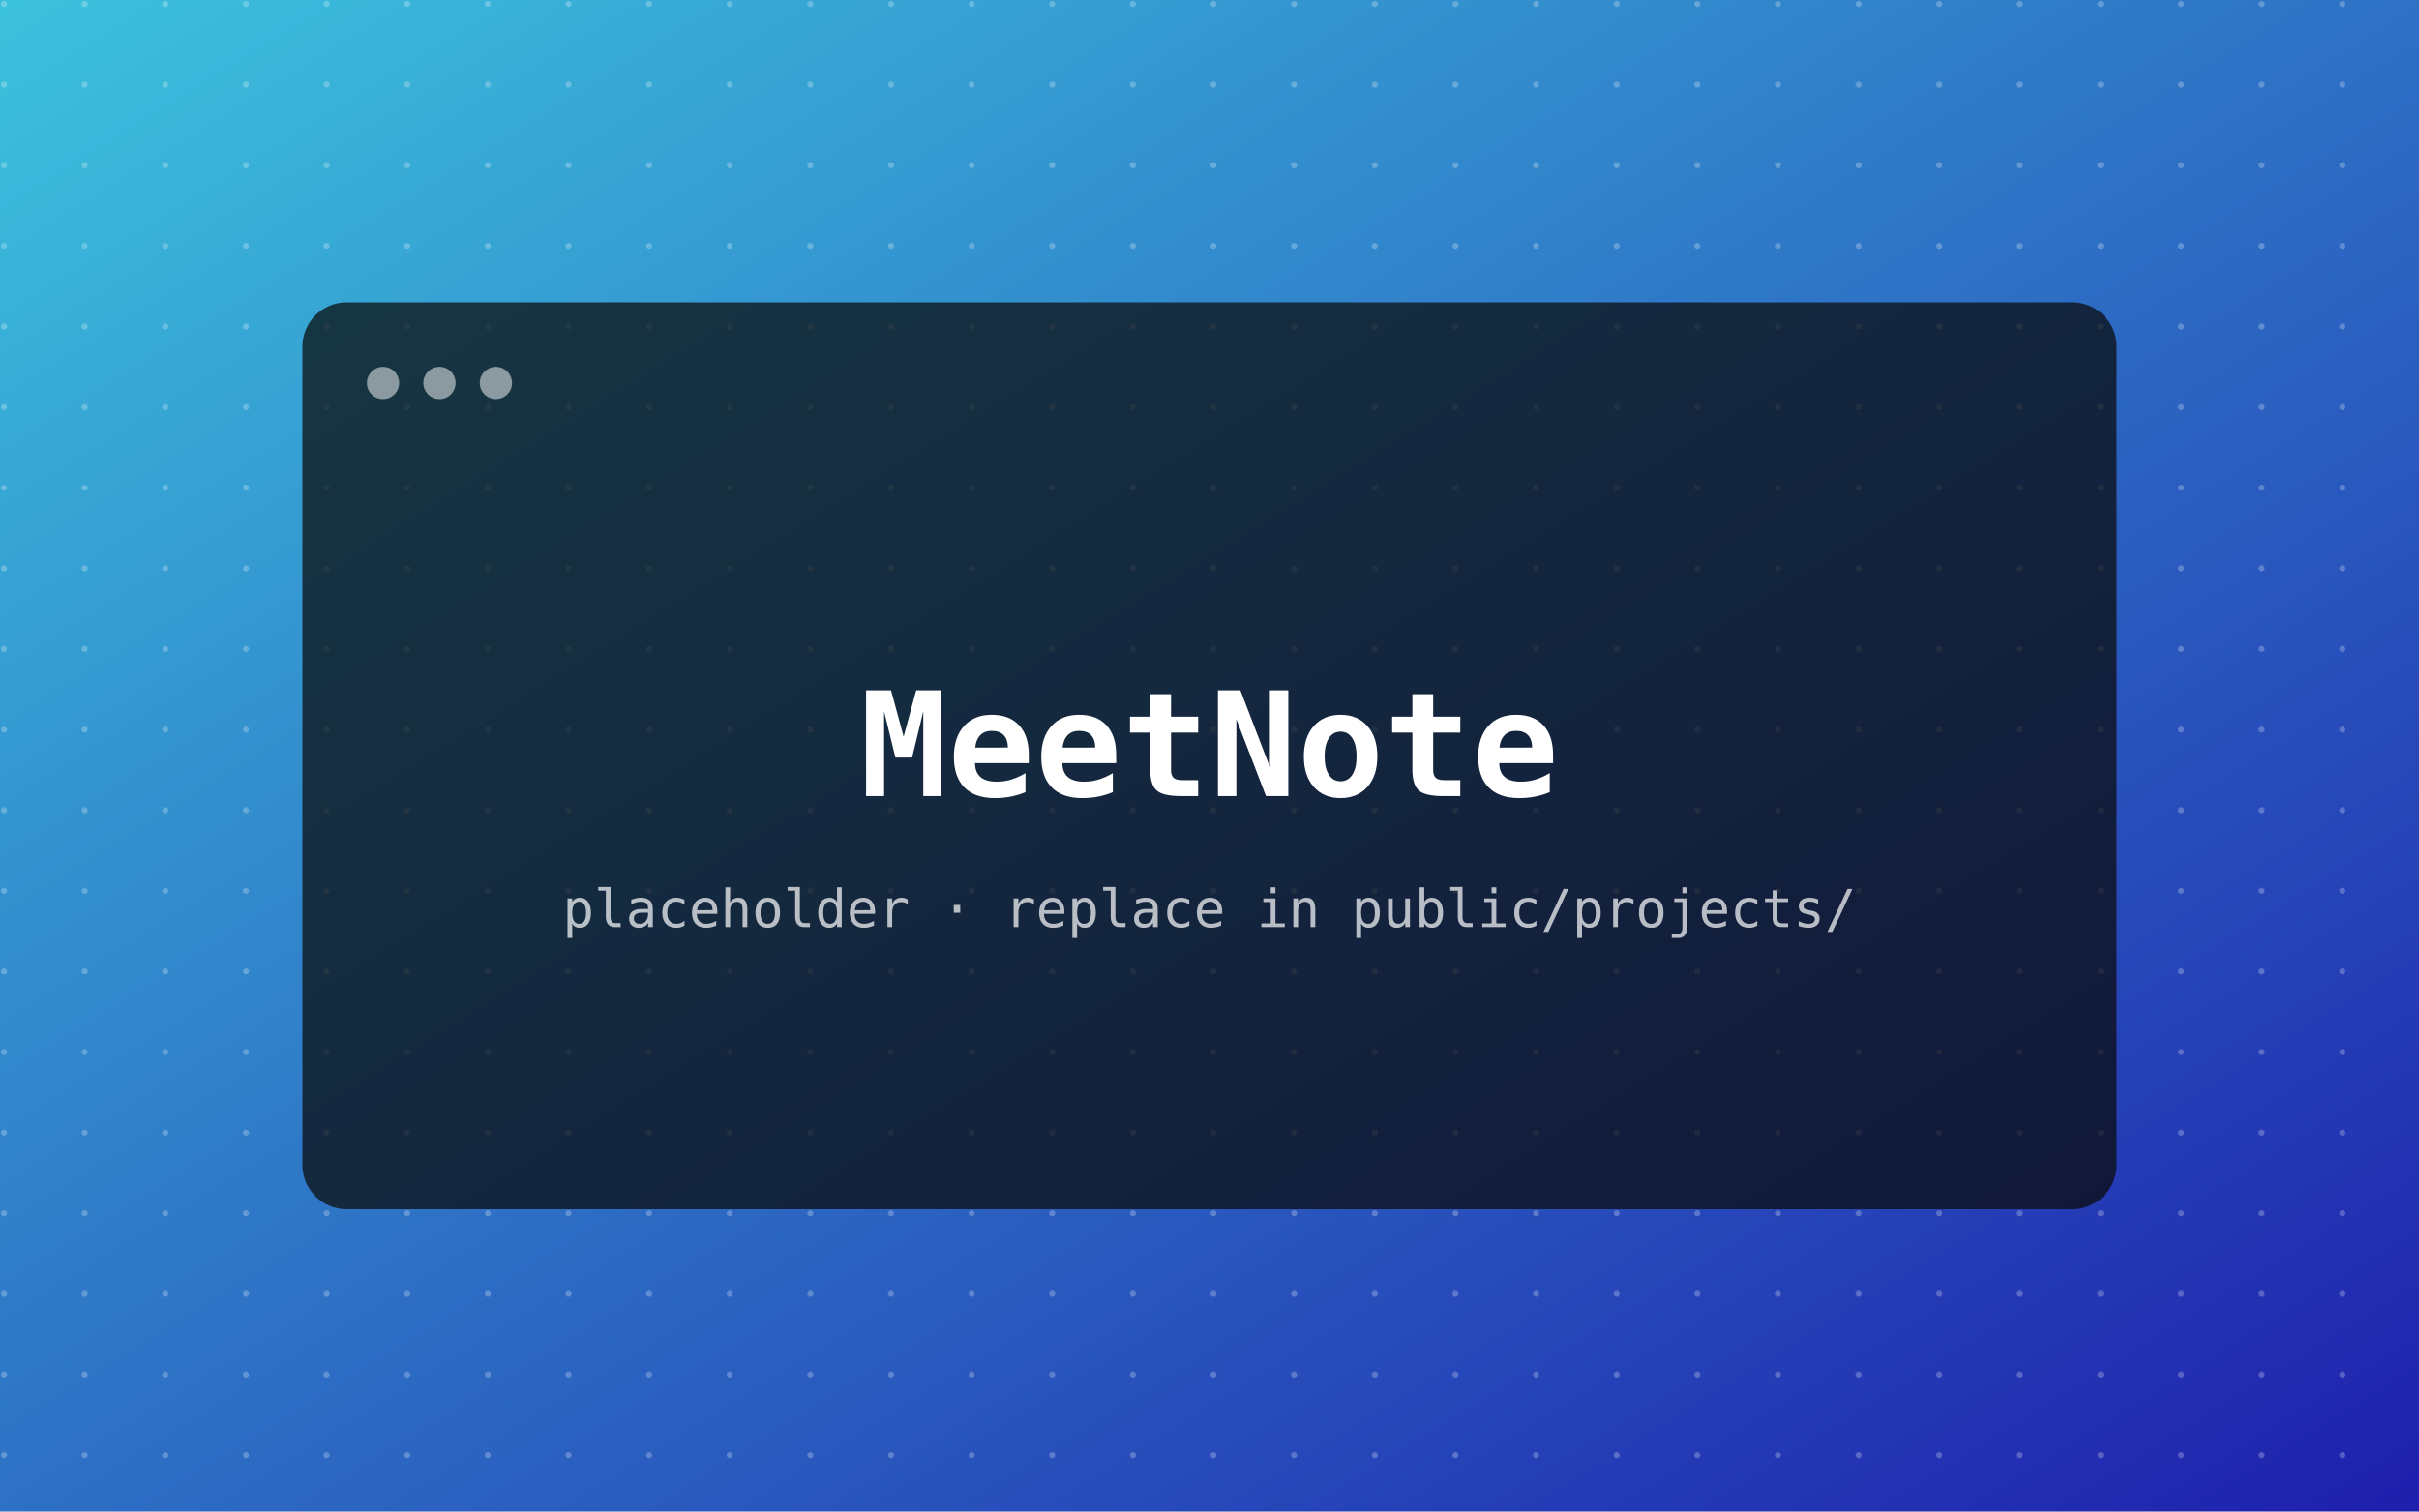
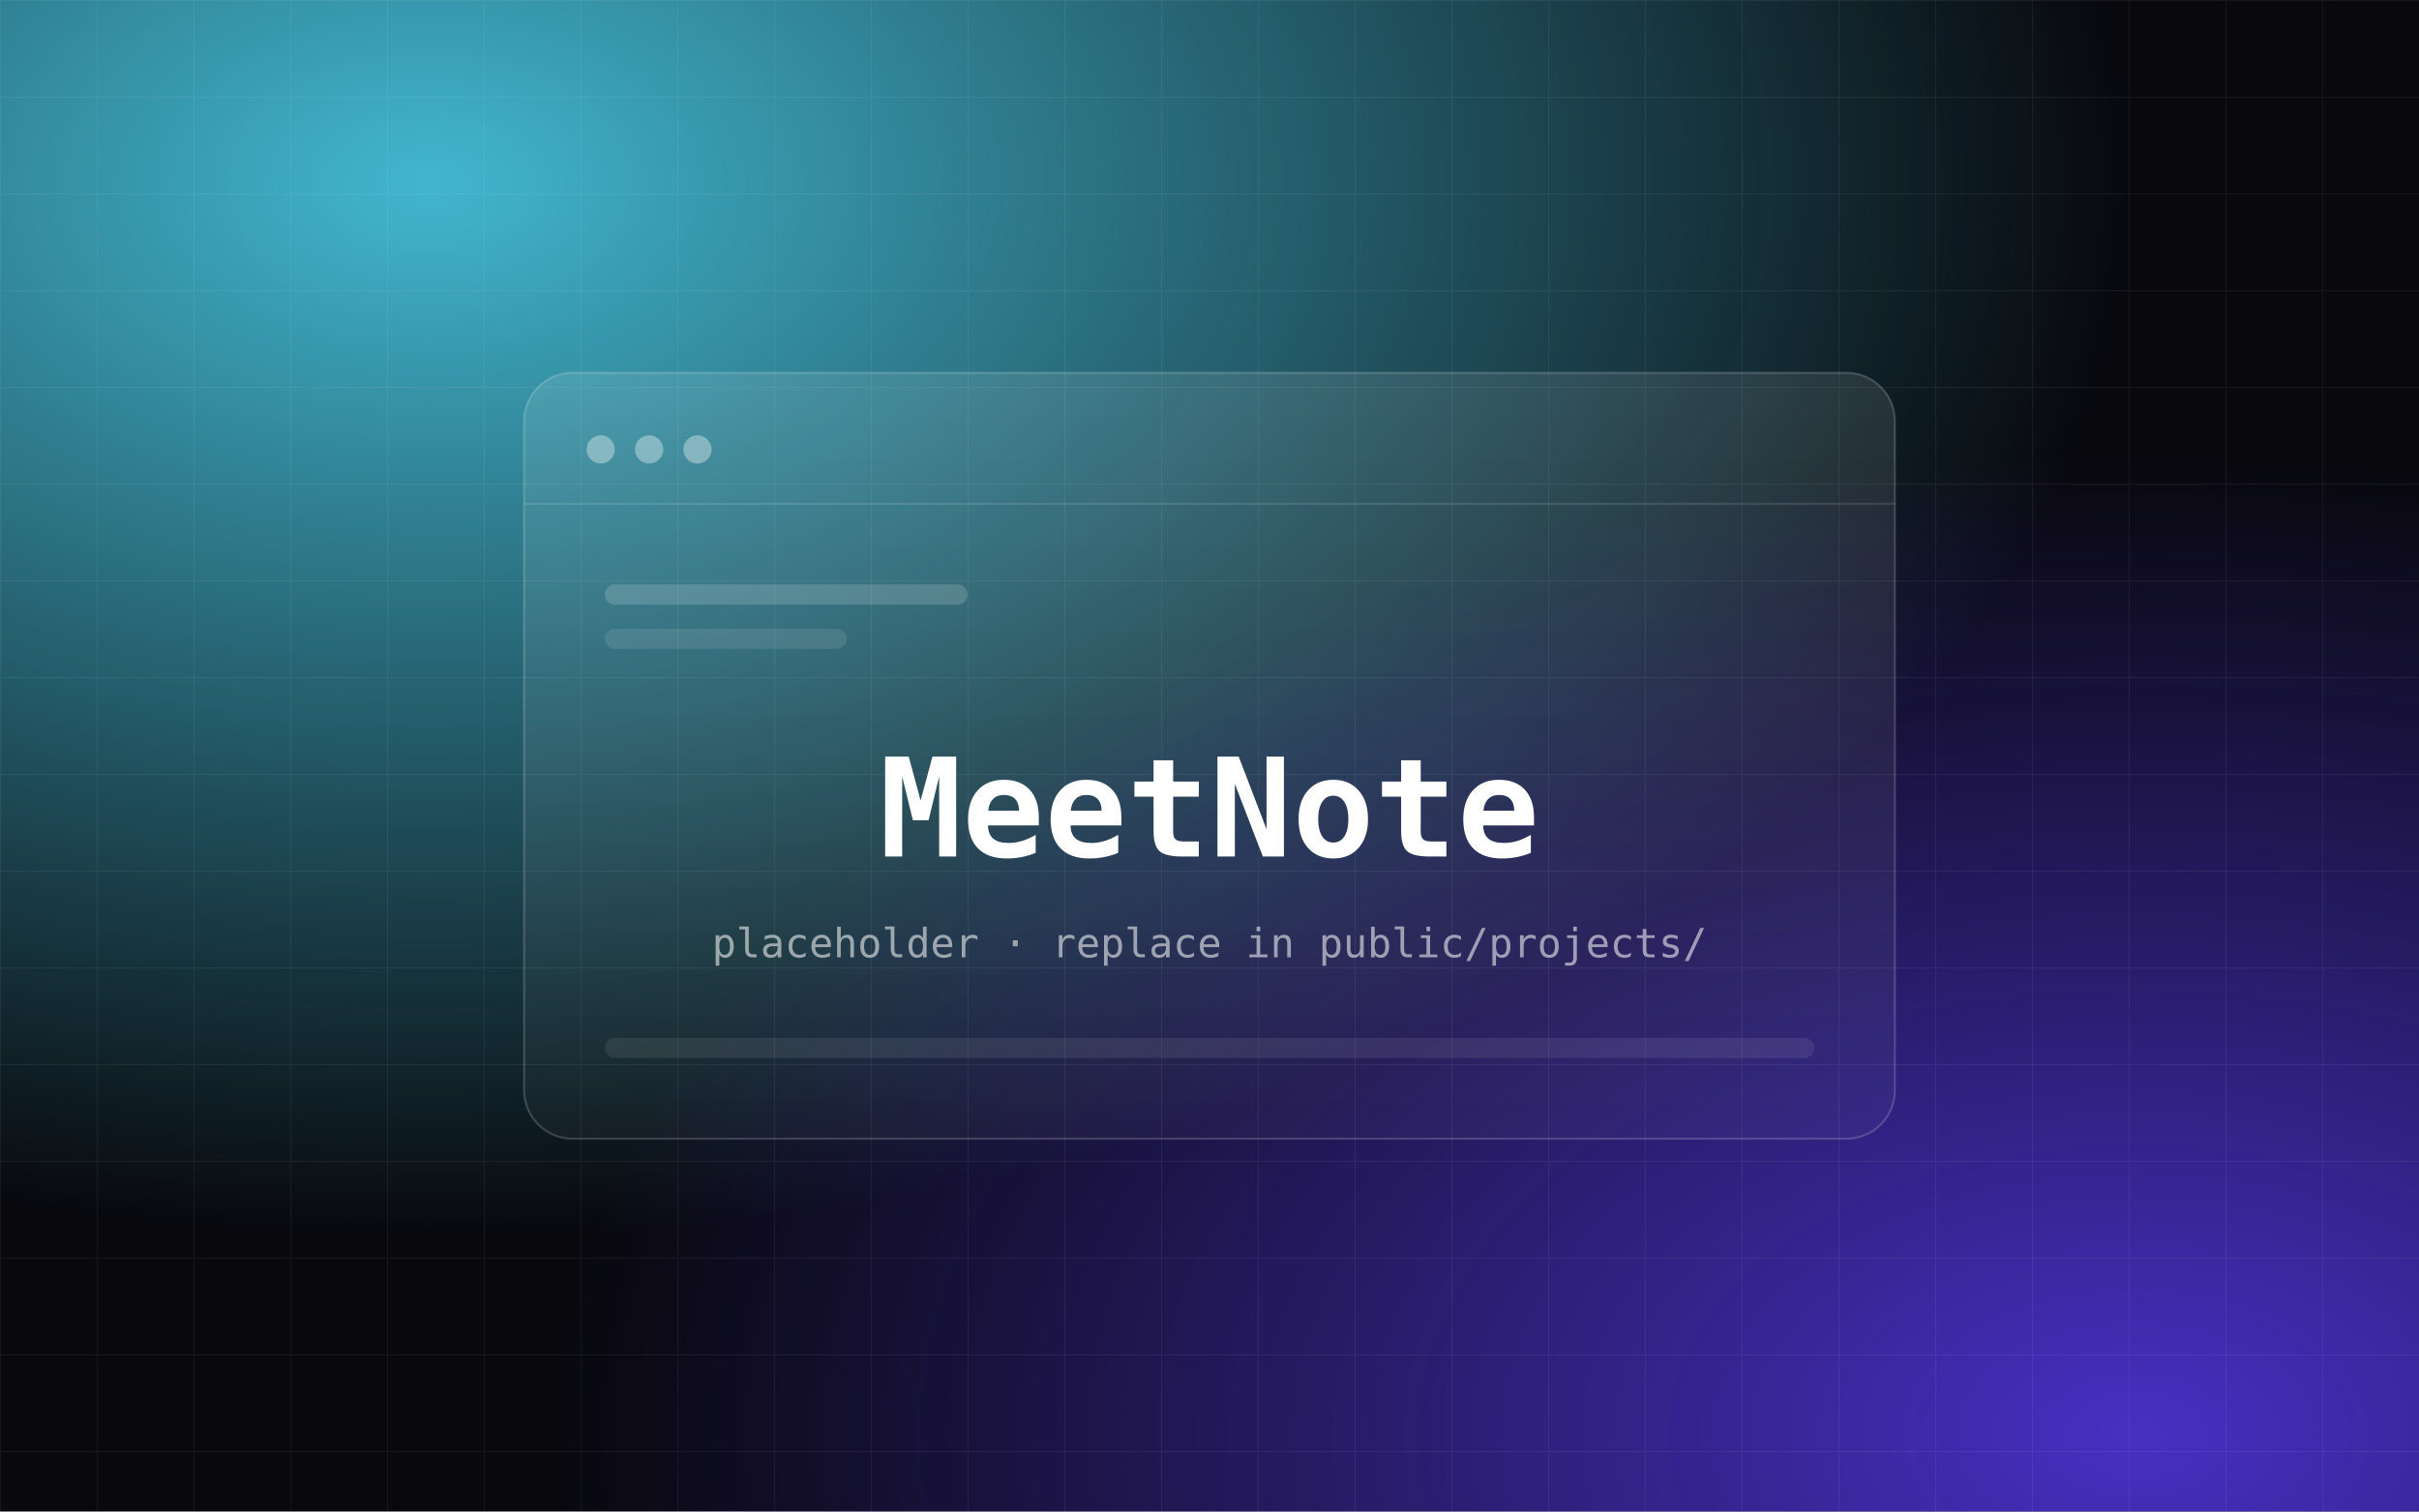
<svg xmlns="http://www.w3.org/2000/svg" viewBox="0 0 1200 750" width="1200" height="750" role="img" aria-label="MeetNote placeholder">
  <defs>
-     <linearGradient id="g" x1="0" y1="0" x2="1" y2="1">
-       <stop offset="0" stop-color="hsl(190 70% 55%)" />
-       <stop offset="1" stop-color="hsl(240 70% 40%)" />
+     <radialGradient id="a" cx="18%" cy="12%" r="70%">
+       <stop offset="0" stop-color="hsl(190 85% 62%)" stop-opacity=".85" />
+       <stop offset="1" stop-color="hsl(190 85% 62%)" stop-opacity="0" />
+     </radialGradient>
+     <radialGradient id="b" cx="88%" cy="95%" r="65%">
+       <stop offset="0" stop-color="hsl(250 85% 58%)" stop-opacity=".8" />
+       <stop offset="1" stop-color="hsl(250 85% 58%)" stop-opacity="0" />
+     </radialGradient>
+     <pattern id="g" width="48" height="48" patternUnits="userSpaceOnUse">
+       <path d="M48 0H0V48" fill="none" stroke="#fff" stroke-opacity=".06" />
+     </pattern>
+     <linearGradient id="w" x1="0" y1="0" x2="0" y2="1">
+       <stop offset="0" stop-color="#fff" stop-opacity=".1" />
+       <stop offset="1" stop-color="#fff" stop-opacity=".03" />
    </linearGradient>
-     <pattern id="p" width="40" height="40" patternUnits="userSpaceOnUse">
-       <circle cx="2" cy="2" r="1.5" fill="#fff" fill-opacity=".25" />
-     </pattern>
  </defs>
+   <rect width="1200" height="750" fill="#08080d" />
+   <rect width="1200" height="750" fill="url(#a)" />
+   <rect width="1200" height="750" fill="url(#b)" />
  <rect width="1200" height="750" fill="url(#g)" />
-   <rect width="1200" height="750" fill="url(#p)" />
-   <rect x="150" y="150" width="900" height="450" rx="22" fill="#0a0a0b" fill-opacity=".72" />
-   <circle cx="190" cy="190" r="8" fill="#fff" fill-opacity=".5" />
-   <circle cx="218" cy="190" r="8" fill="#fff" fill-opacity=".5" />
-   <circle cx="246" cy="190" r="8" fill="#fff" fill-opacity=".5" />
-   <text x="600" y="395" text-anchor="middle" font-family="ui-monospace,Menlo,Consolas,monospace" font-size="72" font-weight="700" fill="#fff">MeetNote</text>
-   <text x="600" y="460" text-anchor="middle" font-family="ui-monospace,Menlo,Consolas,monospace" font-size="26" fill="#fff" fill-opacity=".7">placeholder · replace in public/projects/</text>
+   <g>
+     <rect x="260" y="185" width="680" height="380" rx="24" fill="url(#w)" stroke="#fff" stroke-opacity=".18" />
+     <circle cx="298" cy="223" r="7" fill="#fff" fill-opacity=".35" />
+     <circle cx="322" cy="223" r="7" fill="#fff" fill-opacity=".35" />
+     <circle cx="346" cy="223" r="7" fill="#fff" fill-opacity=".35" />
+     <line x1="260" y1="250" x2="940" y2="250" stroke="#fff" stroke-opacity=".12" />
+     <rect x="300" y="290" width="180" height="10" rx="5" fill="#fff" fill-opacity=".16" />
+     <rect x="300" y="312" width="120" height="10" rx="5" fill="#fff" fill-opacity=".1" />
+     <text x="600" y="425" text-anchor="middle" font-family="ui-monospace,Menlo,Consolas,monospace" font-size="68" font-weight="700" fill="#fff">MeetNote</text>
+     <text x="600" y="475" text-anchor="middle" font-family="ui-monospace,Menlo,Consolas,monospace" font-size="20" fill="#fff" fill-opacity=".55">placeholder · replace in public/projects/</text>
+     <rect x="300" y="515" width="600" height="10" rx="5" fill="#fff" fill-opacity=".08" />
+   </g>
</svg>
